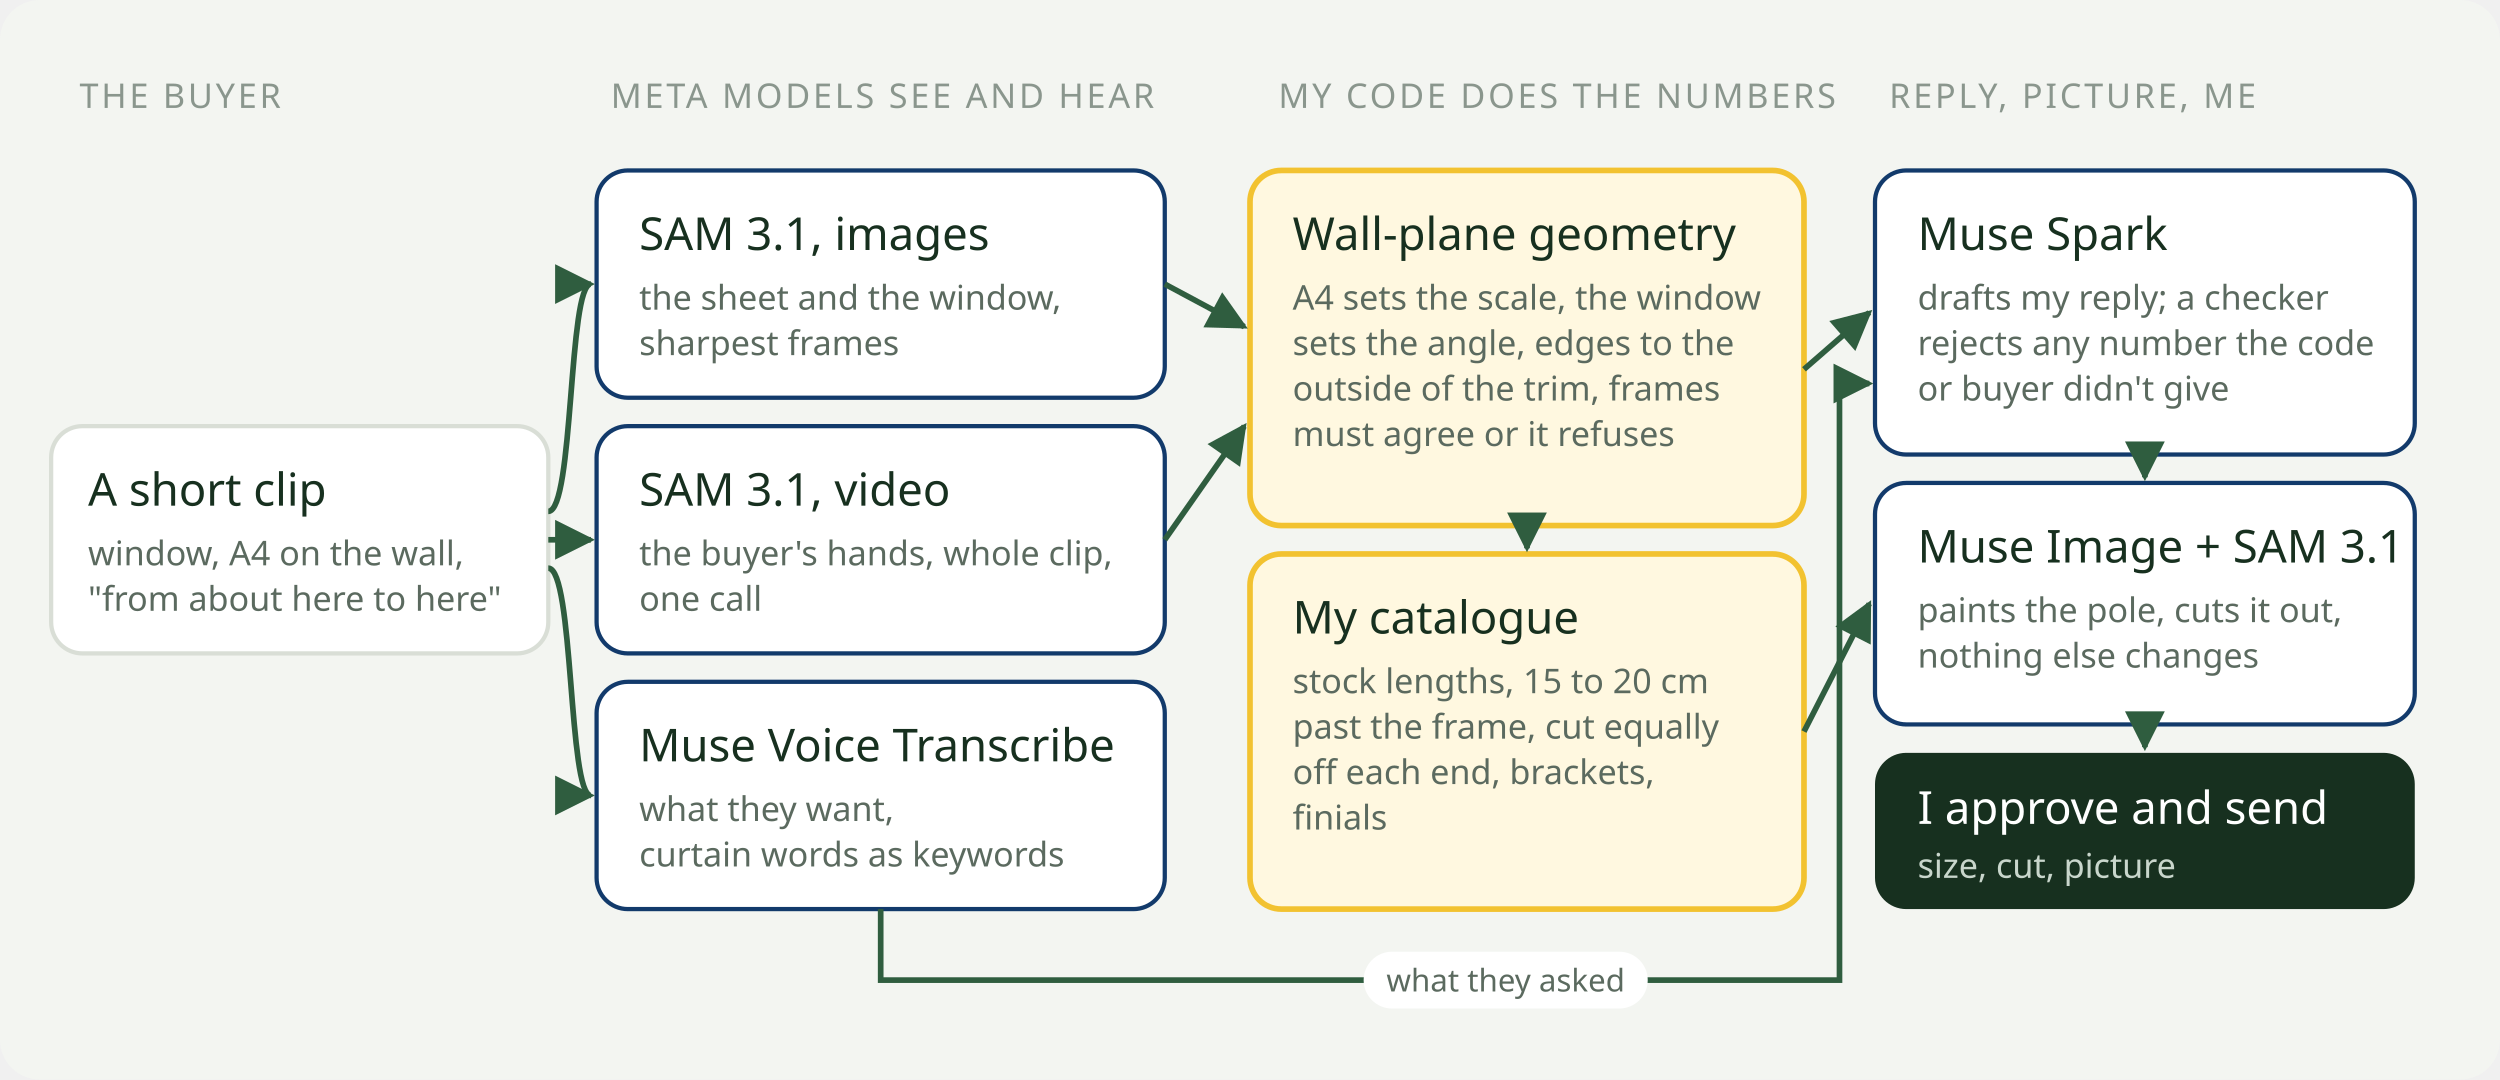
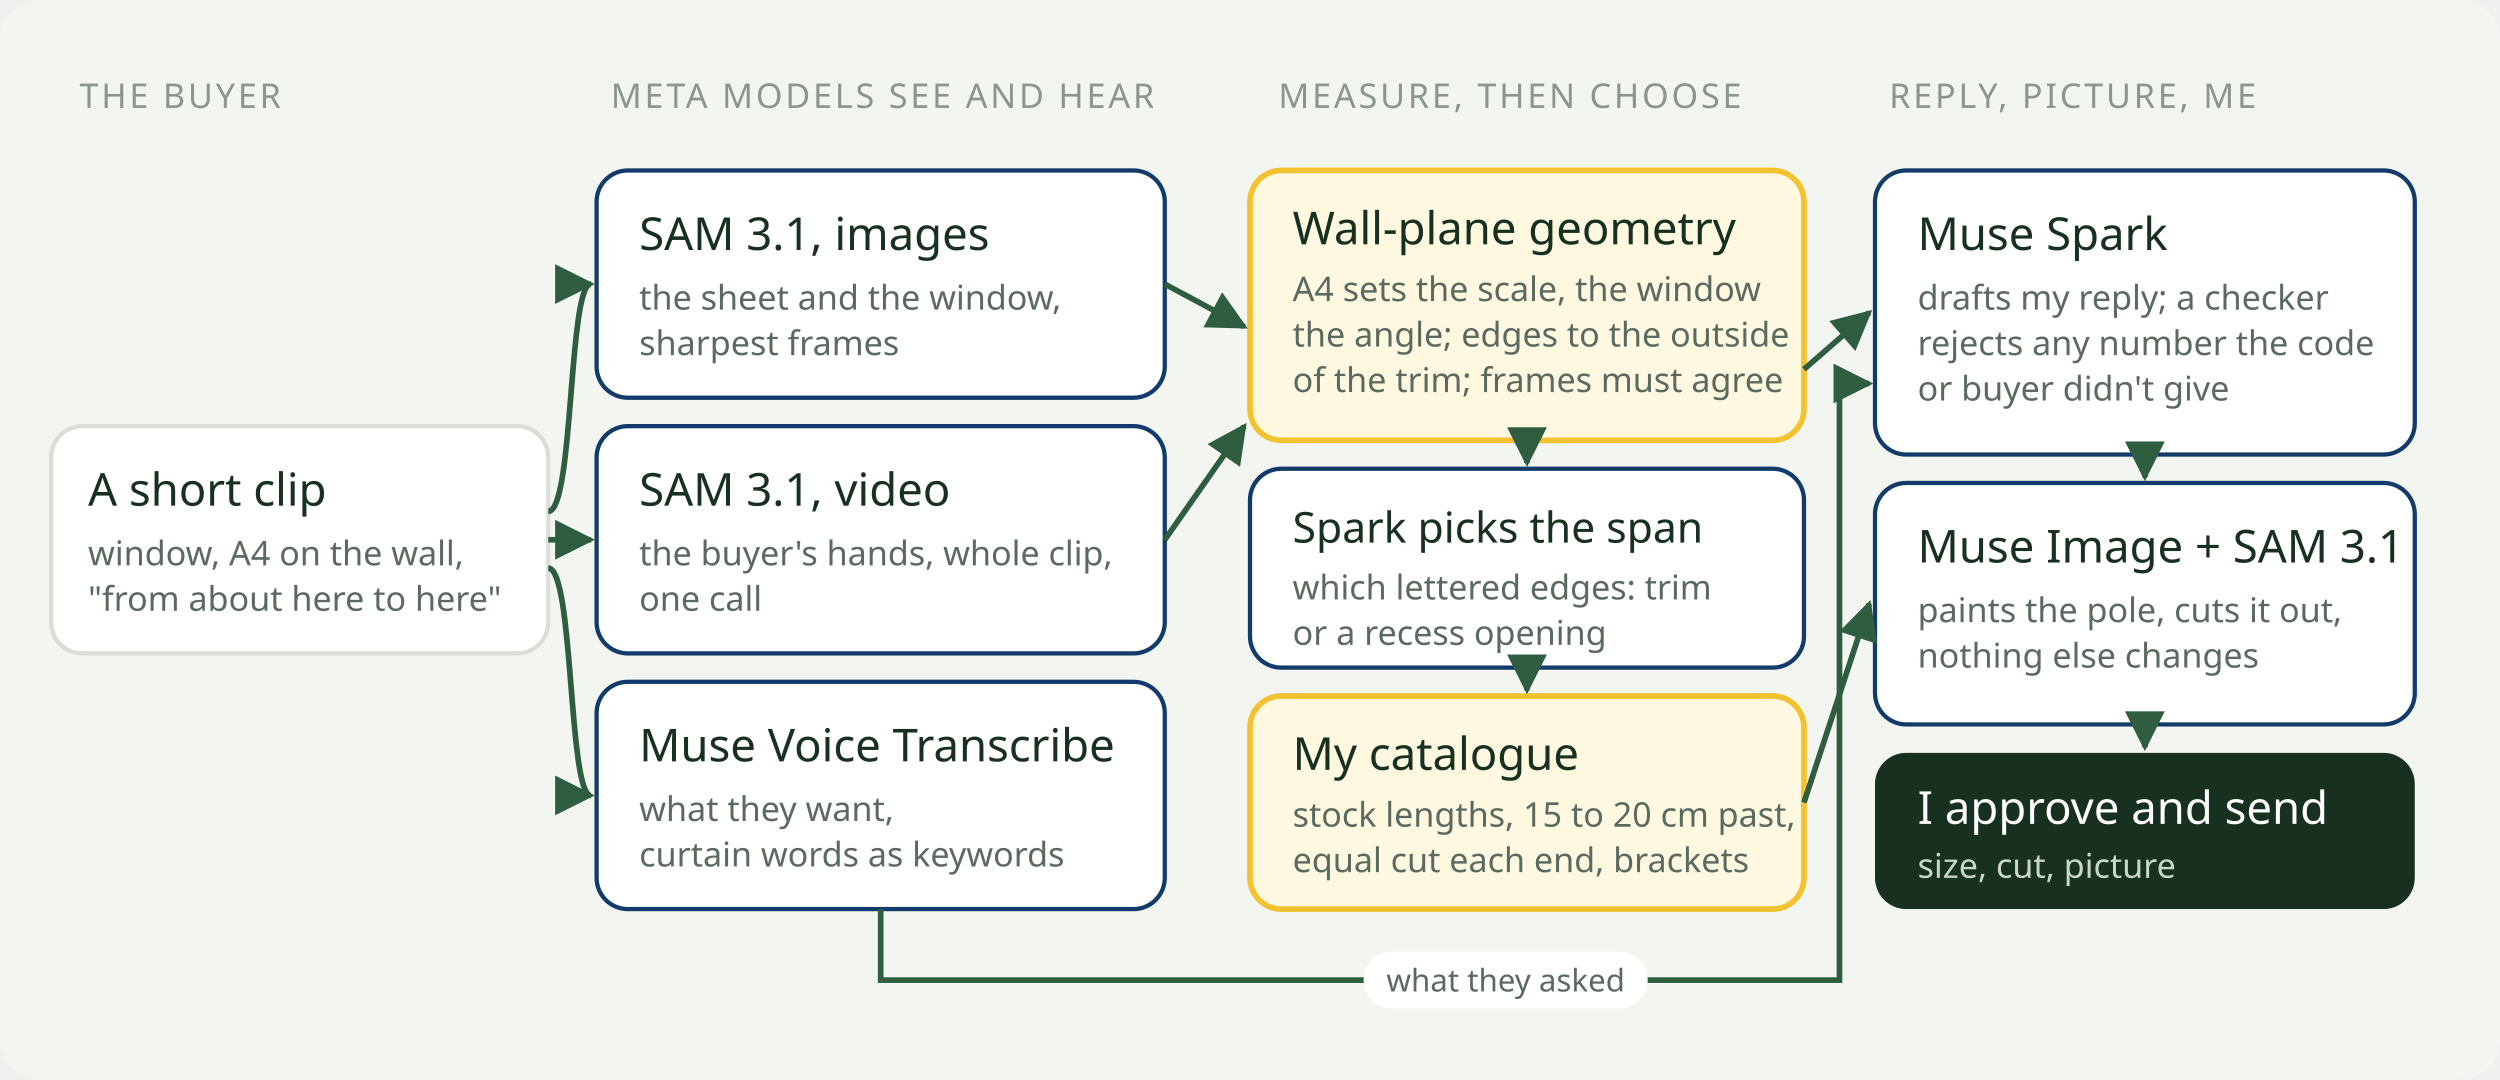
<svg xmlns="http://www.w3.org/2000/svg" width="1760" height="760" viewBox="0 0 1760 760">
  <style>/*FONTS*/
    .h { font-family: BricoB; fill: #17301f; }
    .b { font-family: BricoM; fill: #5b6a5f; }
    .tag { font-family: BricoB; }
  </style>
  <defs>
    <marker id="a" viewBox="0 0 10 10" refX="9" refY="5" markerWidth="7" markerHeight="7" orient="auto-start-reverse">
      <path d="M0 0L10 5L0 10z" fill="#2f5d3f" />
    </marker>
  </defs>
  <rect width="1760" height="760" rx="28" fill="#f3f5f1" />
  <text x="56" y="76" class="tag" font-size="24" fill="#8a968d" letter-spacing="2">THE BUYER</text>
  <text x="430" y="76" class="tag" font-size="24" fill="#8a968d" letter-spacing="2">META MODELS SEE AND HEAR</text>
-   <text x="900" y="76" class="tag" font-size="24" fill="#8a968d" letter-spacing="2">MY CODE DOES THE NUMBERS</text>
+   <text x="900" y="76" class="tag" font-size="24" fill="#8a968d" letter-spacing="2">MEASURE, THEN CHOOSE</text>
  <text x="1330" y="76" class="tag" font-size="24" fill="#8a968d" letter-spacing="2">REPLY, PICTURE, ME</text>
  <rect x="36" y="300" width="350" height="160" rx="22" fill="#ffffff" stroke="#d9ded6" stroke-width="3" />
  <text x="62" y="356" class="h" font-size="32">A short clip</text>
  <text x="62" y="398" class="b" font-size="24">window, A4 on the wall,</text>
  <text x="62" y="430" class="b" font-size="24">"from about here to here"</text>
  <rect x="420" y="120" width="400" height="160" rx="22" fill="#ffffff" stroke="#123a6b" stroke-width="3" />
  <text x="450" y="176" class="h" font-size="32">SAM 3.1, images</text>
  <text x="450" y="218" class="b" font-size="24">the sheet and the window,</text>
  <text x="450" y="250" class="b" font-size="24">sharpest frames</text>
  <rect x="420" y="300" width="400" height="160" rx="22" fill="#ffffff" stroke="#123a6b" stroke-width="3" />
  <text x="450" y="356" class="h" font-size="32">SAM 3.1, video</text>
  <text x="450" y="398" class="b" font-size="24">the buyer's hands, whole clip,</text>
  <text x="450" y="430" class="b" font-size="24">one call</text>
  <rect x="420" y="480" width="400" height="160" rx="22" fill="#ffffff" stroke="#123a6b" stroke-width="3" />
  <text x="450" y="536" class="h" font-size="32">Muse Voice Transcribe</text>
  <text x="450" y="578" class="b" font-size="24">what they want,</text>
  <text x="450" y="610" class="b" font-size="24">curtain words as keywords</text>
-   <rect x="880" y="120" width="390" height="250" rx="22" fill="#fff8e0" stroke="#f2c230" stroke-width="4" />
-   <text x="910" y="176" class="h" font-size="32">Wall-plane geometry</text>
-   <text x="910" y="218" class="b" font-size="24">A4 sets the scale, the window</text>
-   <text x="910" y="250" class="b" font-size="24">sets the angle, edges to the</text>
-   <text x="910" y="282" class="b" font-size="24">outside of the trim, frames</text>
-   <text x="910" y="314" class="b" font-size="24">must agree or it refuses</text>
-   <rect x="880" y="390" width="390" height="250" rx="22" fill="#fff8e0" stroke="#f2c230" stroke-width="4" />
-   <text x="910" y="446" class="h" font-size="32">My catalogue</text>
-   <text x="910" y="488" class="b" font-size="24">stock lengths, 15 to 20 cm</text>
-   <text x="910" y="520" class="b" font-size="24">past the frame, cut equally</text>
-   <text x="910" y="552" class="b" font-size="24">off each end, brackets,</text>
-   <text x="910" y="584" class="b" font-size="24">finials</text>
+   <rect x="880" y="120" width="390" height="190" rx="22" fill="#fff8e0" stroke="#f2c230" stroke-width="4" />
+   <text x="910" y="172" class="h" font-size="32">Wall-plane geometry</text>
+   <text x="910" y="212" class="b" font-size="24">A4 sets the scale, the window</text>
+   <text x="910" y="244" class="b" font-size="24">the angle; edges to the outside</text>
+   <text x="910" y="276" class="b" font-size="24">of the trim; frames must agree</text>
+   <rect x="880" y="330" width="390" height="140" rx="22" fill="#ffffff" stroke="#123a6b" stroke-width="3" />
+   <text x="910" y="382" class="h" font-size="30">Spark picks the span</text>
+   <text x="910" y="422" class="b" font-size="24">which lettered edges: trim</text>
+   <text x="910" y="454" class="b" font-size="24">or a recess opening</text>
+   <rect x="880" y="490" width="390" height="150" rx="22" fill="#fff8e0" stroke="#f2c230" stroke-width="4" />
+   <text x="910" y="542" class="h" font-size="32">My catalogue</text>
+   <text x="910" y="582" class="b" font-size="24">stock lengths, 15 to 20 cm past,</text>
+   <text x="910" y="614" class="b" font-size="24">equal cut each end, brackets</text>
  <rect x="1320" y="120" width="380" height="200" rx="22" fill="#ffffff" stroke="#123a6b" stroke-width="3" />
  <text x="1350" y="176" class="h" font-size="32">Muse Spark</text>
  <text x="1350" y="218" class="b" font-size="24">drafts my reply; a checker</text>
  <text x="1350" y="250" class="b" font-size="24">rejects any number the code</text>
  <text x="1350" y="282" class="b" font-size="24">or buyer didn't give</text>
  <rect x="1320" y="340" width="380" height="170" rx="22" fill="#ffffff" stroke="#123a6b" stroke-width="3" />
  <text x="1350" y="396" class="h" font-size="32">Muse Image + SAM 3.1</text>
  <text x="1350" y="438" class="b" font-size="24">paints the pole, cuts it out,</text>
  <text x="1350" y="470" class="b" font-size="24">nothing else changes</text>
  <rect x="1320" y="530" width="380" height="110" rx="22" fill="#17301f" />
  <text x="1350" y="580" class="h" font-size="32" style="fill:#ffffff">I approve and send</text>
  <text x="1350" y="618" class="b" font-size="24" style="fill:#c9d6cc">size, cut, picture</text>
  <g stroke="#2f5d3f" stroke-width="4" fill="none" marker-end="url(#a)">
    <path d="M386 360 C404 360 400 200 416 200" />
    <path d="M386 380 L416 380" />
    <path d="M386 400 C404 400 400 560 416 560" />
    <path d="M820 200 L876 230" />
    <path d="M820 380 L876 300" />
-     <path d="M1075 370 L1075 386" />
+     <path d="M1075 310 L1075 326" />
+     <path d="M1075 470 L1075 486" />
    <path d="M1270 260 L1316 220" />
-     <path d="M1270 515 L1316 425" />
+     <path d="M1270 565 L1316 425" />
    <path d="M620 640 L620 690 L1295 690 L1295 270 L1316 270" />
    <path d="M1510 510 L1510 526" />
    <path d="M1510 320 L1510 336" />
  </g>
  <rect x="960" y="670" width="200" height="40" rx="20" fill="#ffffff" />
  <text x="1060" y="698" class="b" font-size="22" text-anchor="middle">what they asked</text>
</svg>
